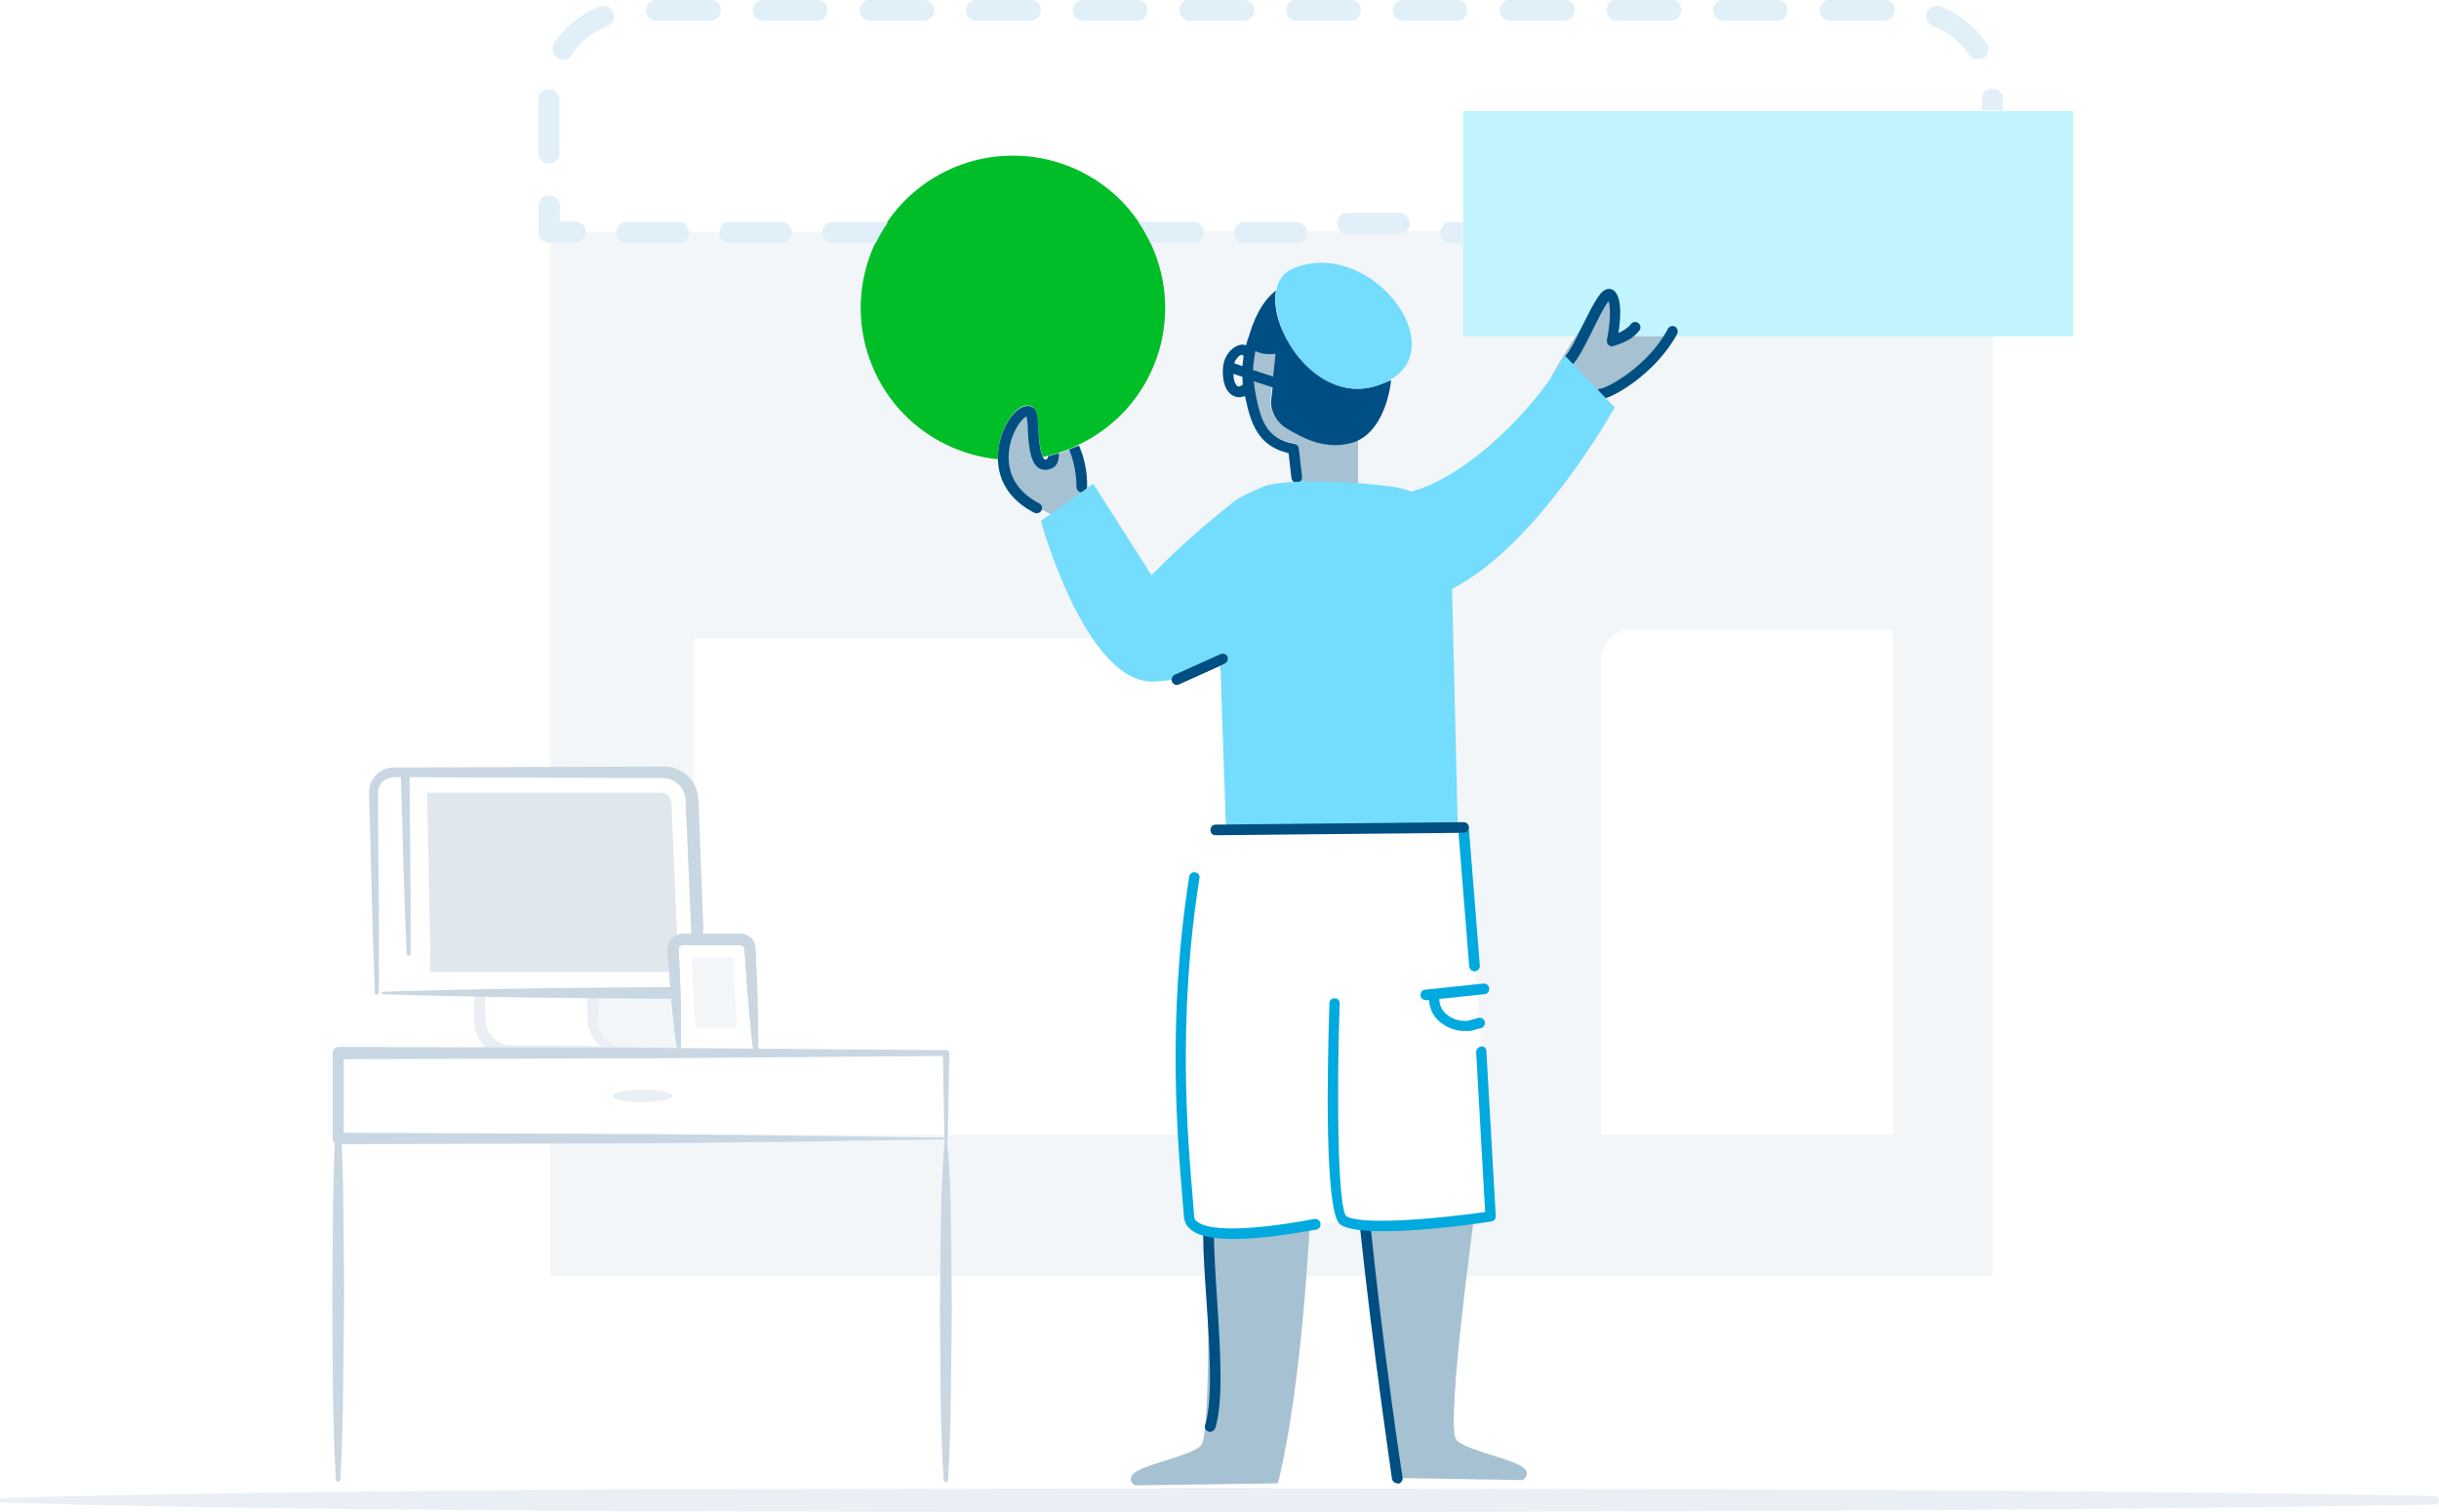
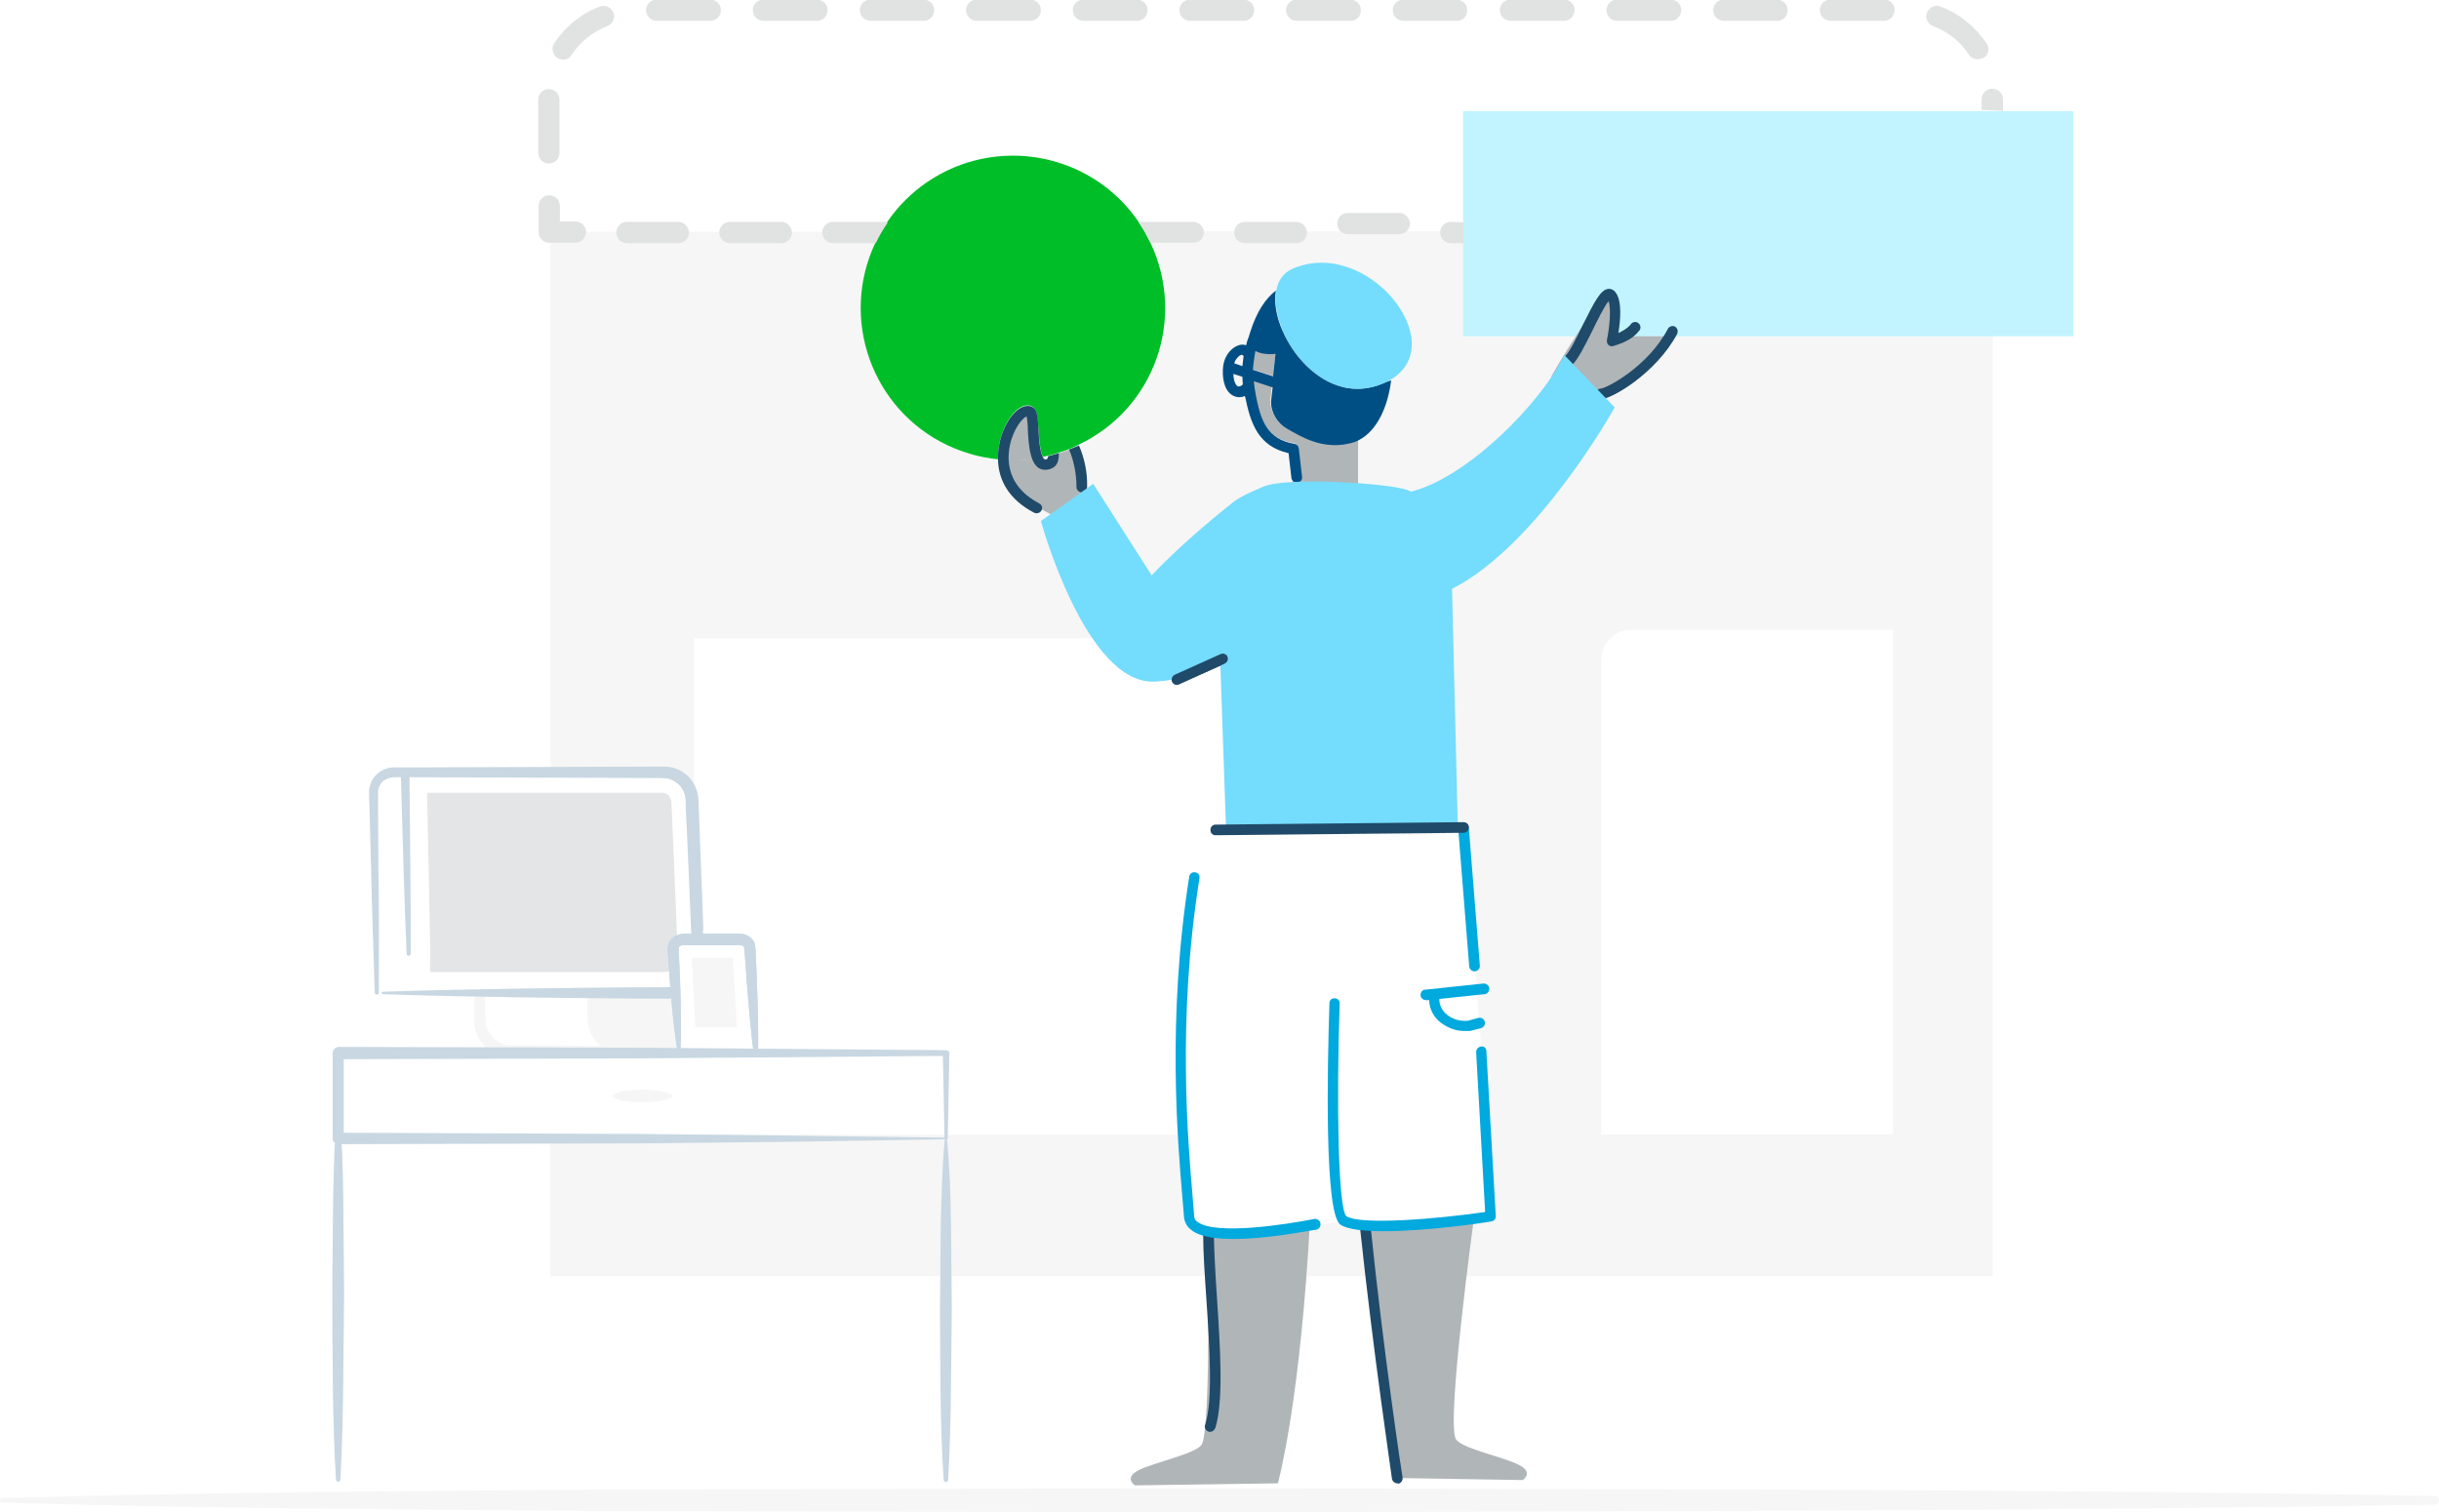
<svg xmlns="http://www.w3.org/2000/svg" id="customizeTheme" viewBox="0 0 596.8 370">
-   <style>.st0{fill:none}.st1{fill:#f3f6f8}.st2{fill:#00be28}.st3{fill:#c2f4ff}.st4{fill:#e1eff9}.st5{fill:#a6c1d1}.st6{fill:#00a9de}.st7{fill:#004f82}.st8{fill:#004f84}.st9{fill:#74dcfc}.st10{opacity:.26;fill:#86a6bd;enable-background:new}.st11{fill:#c8d7e2}.st12{fill:#e9eff4}</style>
+   <style>.st0{fill:none}.st1{fill:#F6F6F6}.st2{fill:#00be28}.st3{fill:#c2f4ff}.st4{fill:#E1E2E2}.st5{fill:#B0B5B8}.st6{fill:#00a9de}.st7{fill:#204A69}.st8{fill:#004f84}.st9{fill:#74dcfc}.st10{opacity:.26;fill:#969CA1;enable-background:new}.st11{fill:#c8d7e2}.st12{fill:#F6F6F6}</style>
  <path class="st0" d="M391.8 161.5v116.2h71.4V154.1h-64c-4.1 0-7.4 3.3-7.4 7.4z" />
  <path class="st1" d="M358.1 82V56.6H280c.5.9 1.1 1.9 1.5 2.9 8.8 18.5 1 40.7-17.5 49.6l-.4.2-.6.3c-1.5.7-3.1 1.2-4.7 1.7l-.7.2c-.3.1-.6.1-.9.2-.4.1-.9.2-1.3.3-.8-1.4-1-4.8-1.1-6.8-.2-3.3-.3-5.1-1.7-5.6-2.1-.8-4.8 1.3-6.6 5.2-1.1 2.4-1.7 5.1-1.6 7.8-20.5-2-35.4-20.3-33.4-40.7.4-4.3 1.6-8.4 3.4-12.3.5-1 1-1.9 1.5-2.9h-81.2v131.9c11.7.2 34.8-4.1 35.1 6.8v-39.2h151v46.6c12-.1 24.1 2.8 36.1.8.5-.1 1 .2 1.1.7 1.2 7 5.8 70.6 6.3 76.9.4 5.7 1.4 11.3.2 17.1-.1.4-.5.7-1 .7-4.3.2-8.6.8-12.9.8-4 0-19.4-.4-20.5-.8-1.4-.5-8 1.1-11.4 1.3-3.2.2-16.1 1.1-19.2 1.1-4 .1-8.1 0-8.2-3.9-.1-2.1-2.1-17.6-1.8-19.8H170.9c0 .5-24.5-.1-36.3-.2v34.8h353V82H358.1zm105.1 195.6h-71.4V161.5c0-4.1 3.3-7.4 7.4-7.4h64v123.5z" />
  <path class="st2" d="M281.5 59.4c-.5-1-1-1.9-1.5-2.9-.4-.7-.9-1.5-1.4-2.2-11.6-17-34.8-21.3-51.8-9.7-3.8 2.6-7.1 5.9-9.7 9.7-.5.7-.9 1.4-1.4 2.2-.5.9-1.1 1.9-1.5 2.9-8.8 18.6-.9 40.8 17.7 49.6 3.9 1.8 8 3 12.3 3.4-.1-2.7.5-5.3 1.6-7.8 1.8-3.9 4.5-6.1 6.6-5.2 1.3.5 1.4 2.3 1.7 5.6.1 2 .4 5.5 1.1 6.8.4-.1.9-.2 1.3-.3.3-.1.6-.1.9-.2l.7-.2c1.6-.5 3.2-1 4.7-1.7l.6-.3.4-.2c18.7-8.8 26.5-30.9 17.7-49.5z" />
  <path class="st0" d="M463.1 154.4h-64c-4.1 0-7.4 3.3-7.4 7.4V278h71.4V154.4z" />
  <path class="st3" d="M358 27.2V82.3h149.3V27.2z" />
  <path class="st1" d="M144.9 242.9l19.9-.1 1.4 15.8-16.2-1.5c.1 0-6.4-1.3-5.1-14.2z" />
  <path class="st4" d="M140.8 59.4h-6.4c-1.4 0-2.6-1.1-2.6-2.6v-6.4c0-1.4 1.1-2.6 2.6-2.6 1.4 0 2.6 1.1 2.6 2.6v3.8h3.8c1.4 0 2.6 1.1 2.6 2.6-.1 1.5-1.2 2.6-2.6 2.6zM134.3 40c-1.4 0-2.6-1.1-2.6-2.6v-13c0-1.4 1.1-2.6 2.6-2.6 1.4 0 2.6 1.1 2.6 2.6v13.1c0 1.3-1.1 2.5-2.6 2.5zm3.5-25.4c-1.4 0-2.6-1.1-2.6-2.6 0-.5.1-1 .4-1.4 2.7-4.1 6.6-7.3 11.2-9 1.3-.5 2.8.2 3.3 1.5s-.2 2.8-1.5 3.3c-3.6 1.4-6.7 3.9-8.8 7.1-.3.6-1.1 1.1-2 1.1zm346.1-.1c-.9 0-1.7-.4-2.1-1.1-2.1-3.2-5.2-5.7-8.8-7-1.3-.5-2-2-1.5-3.3s2-2 3.3-1.5c4.6 1.7 8.5 4.9 11.3 9 .8 1.2.5 2.8-.7 3.6-.5.1-1 .3-1.5.3zM461 5.1h-13.1c-1.4 0-2.6-1.1-2.6-2.6 0-1.4 1.1-2.6 2.6-2.6H461c1.4 0 2.6 1.1 2.6 2.6-.1 1.5-1.2 2.6-2.6 2.6zm-26.1 0h-13.1c-1.4 0-2.6-1.1-2.6-2.6 0-1.4 1.1-2.6 2.6-2.6h13c1.4 0 2.6 1.1 2.6 2.6s-1.1 2.6-2.5 2.6zm-26.1 0h-13.1c-1.4 0-2.6-1.1-2.6-2.6 0-1.4 1.1-2.6 2.6-2.6h13.1c1.4 0 2.6 1.1 2.6 2.6-.1 1.5-1.2 2.6-2.6 2.6zm-26.1 0h-13.1c-1.4 0-2.6-1.1-2.6-2.6 0-1.4 1.1-2.6 2.6-2.6h13.1c1.4 0 2.6 1.1 2.6 2.6-.1 1.5-1.2 2.6-2.6 2.6zm-26.2 0h-13.1c-1.4 0-2.6-1.1-2.6-2.6 0-1.4 1.1-2.6 2.6-2.6h13c1.4 0 2.6 1.1 2.6 2.6.1 1.5-1.1 2.6-2.5 2.6zm-26.1 0h-13.1c-1.4 0-2.6-1.1-2.6-2.6 0-1.4 1.1-2.6 2.6-2.6h13.1c1.4 0 2.6 1.1 2.6 2.6s-1.1 2.6-2.6 2.6zm-26.1 0h-13.1c-1.4 0-2.6-1.1-2.6-2.6 0-1.4 1.1-2.6 2.6-2.6h13.1c1.4 0 2.6 1.1 2.6 2.6s-1.2 2.6-2.6 2.6zm-26.1 0h-13.1c-1.4 0-2.6-1.1-2.6-2.6 0-1.4 1.1-2.6 2.6-2.6h13.1c1.4 0 2.6 1.1 2.6 2.6s-1.2 2.6-2.6 2.6zm-26.1 0H239c-1.4 0-2.6-1.1-2.6-2.6 0-1.4 1.1-2.6 2.6-2.6h13.1c1.4 0 2.6 1.1 2.6 2.6s-1.2 2.6-2.6 2.6zm-26.1 0h-13c-1.4 0-2.6-1.1-2.6-2.6 0-1.4 1.1-2.6 2.6-2.6h13c1.4 0 2.6 1.1 2.6 2.6s-1.2 2.6-2.6 2.6zm-26.1 0h-13.1c-1.4 0-2.6-1.1-2.6-2.6 0-1.4 1.1-2.6 2.6-2.6h13.1c1.4 0 2.6 1.1 2.6 2.6s-1.2 2.6-2.6 2.6zm-26.1 0h-13.1c-1.4 0-2.6-1.1-2.6-2.6 0-1.4 1.1-2.6 2.6-2.6h13.1c1.4 0 2.6 1.1 2.6 2.6s-1.2 2.6-2.6 2.6z" />
  <path class="st5" d="M320.5 299.2s-1.8 39.6-7.8 63.8l-35 .5s-2.8-1.8.9-3.7c3.9-2 14.4-4.1 15.5-6.4 2.3-4.6 1.4-51.7 1.4-51.7M334.2 300.4s1.8 37 7.8 61.3l30.6.5s2.8-1.8-.9-3.7c-3.9-2-14.4-4.1-15.5-6.4-2.3-4.6 4.5-54.3 4.5-54.3" />
  <path class="st0" d="M256.6 113.3s.8.7 1.1-2c-1.2.3-2.4.6-3.6.8.6 1.1 1.3 1.6 2.5 1.2z" />
  <path class="st5" d="M256.6 113.3c-1.2.4-2-.1-2.5-1.2-2.1.4-4.2.5-6.3.5-.8 0-1.5 0-2.2-.1.3 4.2 2.4 8.5 8.1 11.5l4.2 2.3 7-4.3c.7-5.8-.5-10-1.8-12.6-1.7.8-3.5 1.4-5.3 1.9-.4 2.7-1.2 2-1.2 2z" />
  <path class="st5" d="M254.1 112.1c-1.6-3.2-.9-11.2-2.1-11.7-2.3-.9-6.9 5.4-6.4 12.2.7 0 1.5.1 2.2.1 2.2 0 4.3-.2 6.3-.6z" />
  <path class="st6" d="M348.8 244.7c-.7 0-1.3-.6-1.2-1.3 0-.6.5-1.2 1.1-1.2l14.2-1.5c.7-.1 1.4.4 1.5 1.1.1.7-.4 1.4-1.1 1.5h-.1l-14.2 1.5-.2-.1z" />
  <path class="st6" d="M358.6 252.3c-2.4.1-4.8-.9-6.6-2.5-1.6-1.5-2.4-3.5-2.3-5.7 0-.7.6-1.2 1.2-1.2h.1c.7 0 1.2.6 1.2 1.4-.1 1.4.5 2.7 1.5 3.7 1.5 1.4 3.5 2 5.5 1.8l2.5-.7c.7-.2 1.4.2 1.6.9s-.2 1.4-.9 1.6l-2.7.7h-1.1z" />
  <path class="st7" d="M288 167.6c-.7 0-1.3-.6-1.3-1.3 0-.5.3-1 .8-1.2l11.1-5c.6-.3 1.4-.1 1.7.5.3.6.1 1.4-.5 1.7 0 0-.1 0-.1.1l-11.1 5c-.3.1-.5.2-.6.2z" />
  <path class="st0" d="M301.7 91.5c.1 1.5.5 2.7 1 3 .4.2.9 0 1.3-.3-.1-.6-.1-1.3-.1-1.9l-2.2-.8zM303.2 87.2c-.5.4-.9 1-1.1 1.7l2 .7c.1-.8.2-1.7.3-2.5-.1-.1-.3-.2-.4-.3-.3.1-.6.2-.8.4z" />
  <path class="st5" d="M314.7 104.7c-2.4-1.4-3.8-3.9-3.9-6.6l.4-3.5-4.6-1.5c.1 1.2.2 2.4.5 3.5 1.3 6.1 2.8 10.8 9.4 11.8.6.1 1 .5 1.1 1.1l.8 7c.1.7-.4 1.3-1.1 1.4h-.2c-.3 0-.6-.1-.8-.3v3.2l16 .9v-14.3c-.7.4-1.4.6-2.2.8-6.6 1.7-11.9-1.5-15.4-3.5zM328.5 94.7l-4.1-11.1s-5.5-3.1-10.6-2.7c2.6 6.1 8 12.1 14.7 13.8zM307.2 85.8c-.4 1.5-.6 3-.6 4.6l4.9 1.6.6-5.5s-3 .4-4.9-.7z" />
  <path class="st8" d="M338.2 93.9c-3.1 1.3-6.5 1.6-9.7.8-6.7-1.7-12.1-7.7-14.7-13.8-1.5-3.4-2.1-6.9-1.6-9.8-2.6 2-4.7 5.2-6.3 10.2-.1.3-.2.7-.3 1-.3.7-.5 1.4-.7 2.2-.5-.2-1-.2-1.5-.1-1.7.4-3.7 2.2-4.1 5.2-.3 2.5.1 5.8 2.2 7.1.5.3 1.1.5 1.7.5.5 0 1-.1 1.4-.3 0 .1 0 .2.1.3 1.3 6.3 3.1 12 10.6 13.7l.7 6.1c.1.6.6 1.1 1.3 1.1h.2c.7-.1 1.2-.7 1.1-1.4l-.8-7c-.1-.6-.5-1-1.1-1.1-6.7-1.1-8.2-5.8-9.4-11.8-.2-1.2-.4-2.3-.5-3.5l4.6 1.5-.4 3.5c0 2.7 1.5 5.2 3.9 6.6 3.5 2 8.7 5.2 15.4 3.6.8-.2 1.5-.4 2.2-.8 4.5-2.3 7.1-8.2 7.9-14.6-.8.2-1.5.5-2.2.8zm-35.4.6c-.5-.3-1-1.5-1-3l2.2.7c0 .6.1 1.3.1 1.9-.4.4-1 .6-1.3.4zm1.2-4.9l-2-.7c.2-.7.6-1.2 1.1-1.7.2-.2.5-.3.8-.4.1.1.2.2.4.3-.1.8-.2 1.6-.3 2.5zm7.5 2.5l-4.9-1.6c.1-1.5.3-3.1.6-4.6 1.9 1.1 4.9.7 4.9.7l-.6 5.5z" />
  <path class="st9" d="M316.2 65.8c-2.2 1-3.5 2.9-3.9 5.3-1.8 10.2 10.8 29.1 26 22.8.7-.3 1.4-.6 2-1 15-8.9-5.8-35.1-24.1-27.1z" />
  <path class="st10" d="M105.2 237.9h57.4c1.8 0 3.3-1.5 3.3-3.3v-.1l-1.6-38.2c-.1-1.3-1.1-2.4-2.5-2.3h-57.3l.8 38.9" />
  <path class="st11" d="M166 258.5c-1.1-6.1-1.6-12.2-2.1-18.4l-.3-4.6-.2-2.3v-.6-.8c.1-.7.3-1.3.7-1.8.8-.9 1.9-1.4 3.1-1.5H181c1.2 0 2.3.5 3.1 1.4.4.5.7 1.1.7 1.8l.1 1.2.1 2.3.2 4.6c.2 6.2.4 12.3.3 18.5 0 .3-.3.5-.5.5s-.4-.2-.5-.4c-.8-6.1-1.3-12.3-1.8-18.4l-.3-4.6-.2-2.3-.1-1.1c0-.1-.1-.2-.1-.3-.3-.3-.6-.4-1-.4h-13.8c-.4 0-.7.1-1 .4-.1.1-.1.2-.1.3v1l.1 2.3.2 4.6c.2 6.2.4 12.3 0 18.5 0 .1-.1.2-.3.2 0 .2-.1.1-.1-.1z" />
  <path class="st1" d="M180.3 251.4l-1-17h-10l.9 17z" />
  <path class="st0" d="M150.1 268.2h13.8" />
  <path class="st12" d="M150.1 267.9c1.1-.6 2.2-1 3.5-1 1.2-.1 2.3-.2 3.5-.2 1.1 0 2.3.1 3.5.2s2.3.4 3.5.8c.3.1.4.4.3.7-.1.1-.2.3-.3.3-1.1.4-2.3.7-3.5.8-1.1.1-2.3.2-3.5.2s-2.3 0-3.5-.2c-1.2-.1-2.4-.4-3.5-1-.1-.1-.2-.3-.1-.4 0-.1 0-.2.1-.2zM162.2 256.6c-6.6-.5-13.2-.6-19.7-.7l-9.9-.1h-7.4c-.7 0-1.3-.1-2-.3-2.6-.9-4.4-3.4-4.4-6.1l-.1-6.7c-.9 0-1.8-.1-2.6-.1l-.1 6.8c-.1 4 2.4 7.6 6.2 8.9.9.3 1.9.4 2.9.4h7.4l9.9-.1c6.6-.1 13.2-.3 19.7-.7.3 0 .5-.3.5-.6 0-.5-.2-.7-.4-.7z" />
  <path class="st12" d="M152.7 256.6c-3.3-.4-5.8-2.9-6.3-5.8-.2-1.3 0-3.3 0-5l.1-3.7h-2.9l.1 3.7c.1 1.8-.1 3.4.3 5.5.5 2 1.7 3.7 3.3 4.9 1.6 1.1 3.5 1.7 5.5 1.4.2 0 .4-.2.5-.5-.2-.2-.4-.5-.6-.5z" />
  <path class="st11" d="M165.1 241.3c-.7.2-1.4.3-2.1.3h-2c-10.8 0-21.6.2-32.4.3-11.6.2-23.3.4-34.9.8-.1 0-.3.1-.3.3 0 .1.1.3.3.3 11.6.4 23.3.6 34.9.8 11.6.1 23.3.3 34.9.3H163.8c.4 0 .9-.1 1.3-.2v-2.9z" />
  <path class="st11" d="M172.1 227.1l-.9-23.4-.2-5.8c-.1-1 0-1.8-.2-3.1-.5-3.6-3.3-6.5-6.9-7.1-.8-.1-1.6-.1-2.3-.1h-.3l-60.8.2h-3.8c-1.6-.1-3.1.5-4.3 1.5-1.2 1-1.9 2.5-2.1 4.1 0 1.5 0 2.6.1 3.9l.4 15.2c.2 10.1.6 20.3.9 30.4 0 .3.2.5.5.5s.5-.2.5-.5c0-10.1.1-20.3-.1-30.4l-.1-15.2v-3.7c.1-1 .6-1.9 1.3-2.5.8-.6 1.8-.9 2.8-.9h1.5l.6 21c.2 7.4.5 14.8.8 22.2 0 .3.2.5.5.5s.5-.2.5-.5c0-7.4 0-14.8-.1-22.2l-.2-21h.1l59.4.2h.8c.9 0 1.8 0 2.7.1 1.5.3 2.9 1.2 3.7 2.5.4.7.7 1.4.8 2.2.1.7.1 1.9.1 2.8l.3 5.8.5 11.7.5 11.7.1 2.3c.9 0 1.8 0 2.7.1l.2-2.5z" />
  <path class="st11" d="M166 258.5c-1.1-6.1-1.6-12.2-2.1-18.4l-.3-4.6-.2-2.3v-.6-.8c.1-.7.3-1.3.7-1.8.8-.9 1.9-1.4 3.1-1.5H181c1.2 0 2.3.5 3.1 1.4.4.5.7 1.1.7 1.8l.1 1.2.1 2.3.2 4.6c.2 6.2.4 12.3.3 18.5 0 .3-.3.5-.5.5s-.4-.2-.5-.4c-.8-6.1-1.3-12.3-1.8-18.4l-.3-4.6-.2-2.3-.1-1.1c0-.1-.1-.2-.1-.3-.3-.3-.6-.4-1-.4h-13.8c-.4 0-.7.1-1 .4-.1.1-.1.2-.1.3v1l.1 2.3.2 4.6c.2 6.2.4 12.3 0 18.5 0 .1-.1.2-.3.2 0 .2-.1.1-.1-.1z" />
  <path class="st1" d="M180.3 251.4l-1-17h-10l.9 17z" />
  <path class="st0" d="M150.1 268.2h13.8" />
  <path class="st12" d="M150.1 267.9c1.1-.6 2.2-1 3.5-1 1.2-.1 2.3-.2 3.5-.2 1.1 0 2.3.1 3.5.2s2.3.4 3.5.8c.3.1.4.4.3.7-.1.1-.2.3-.3.3-1.1.4-2.3.7-3.5.8-1.1.1-2.3.2-3.5.2s-2.3 0-3.5-.2c-1.2-.1-2.4-.4-3.5-1-.1-.1-.2-.3-.1-.4 0-.1 0-.2.1-.2zM.5 366.6c49.6-1.4 99.2-1.7 148.8-2.1l148.8-.3c99.2.3 198.4.1 297.7 1.9.6 0 1 .5 1 1.1 0 .5-.4.9-1 1-99.2 1.7-198.4 1.6-297.7 1.9l-148.8-.3c-49.6-.4-99.2-.6-148.8-2.1-.3 0-.5-.2-.5-.5 0-.4.2-.6.5-.6z" />
  <path class="st7" d="M296.1 350.4c-.7 0-1.3-.6-1.3-1.3 0-.1 0-.2.1-.4 1.9-6.1 1.1-18.6.3-30.6-.4-5.9-.8-11.5-.8-16.4 0-.7.6-1.3 1.3-1.3.7 0 1.3.6 1.3 1.3.1 4.8.4 10.3.8 16.2.8 12.3 1.6 24.9-.4 31.5-.3.7-.8 1-1.3 1zM341.9 363c-.6 0-1.2-.5-1.3-1.1 0-.3-4.6-31-7.8-61.3-.1-.7.4-1.4 1.1-1.5s1.4.4 1.5 1.1v.2c3.1 30.3 7.7 60.9 7.8 61.2.1.7-.4 1.4-1.1 1.5 0-.1-.1-.1-.2-.1z" />
  <path class="st4" d="M484.9 26.9v-2.6c0-1.4 1.1-2.6 2.6-2.6 1.4 0 2.6 1.1 2.6 2.6v2.8" />
  <path class="st5" d="M397.9 82.3v-.7c-1 .8-2.2 1.4-3.4 1.7 0 0 2.9-10.4-.2-11.1-3-.7-14.7 19.9-14.7 19.9l4.2 10.1s4.5-4.1 19.1-11.5c3.3-3.1 5.2-6 6.2-8.4h-11.2z" />
  <path class="st7" d="M391.7 97.7c-.7 0-1.3-.6-1.2-1.4 0-.7.6-1.2 1.2-1.2 1.4-.1 11.5-5.3 16.4-14.6.3-.6 1.1-.9 1.7-.6s.9 1.1.6 1.7v.1c-5.2 9.7-16.1 16-18.7 16zM383.8 89.5c-.7 0-1.3-.6-1.3-1.3 0-.4.2-.7.4-1 1.1-.9 2.8-4.4 4.3-7.5 3.1-6.2 4.5-8.8 6.3-9 .6-.1 1.3.2 1.7.7 1.8 2.1 1.3 7.1.8 10.1 1.1-.5 2.3-1.2 3-2.1.4-.6 1.2-.8 1.8-.4.6.4.8 1.2.4 1.8 0 0 0 .1-.1.1-2 2.8-6.3 3.7-6.4 3.8-.7.2-1.4-.3-1.5-1v-.5c.6-2.9 1.1-7.6.4-9.5-1 1.2-2.8 4.8-4 7.3-1.8 3.6-3.5 7-4.9 8.3-.3 0-.6.2-.9.2z" />
  <path class="st0" d="M255.6 112.4c.1 0 .2.1.5 0 .2-.1.3-.4.4-.8-.4.1-.9.2-1.3.3.1.2.2.4.4.5zM252 100.4c1.2.5.5 8.5 2.1 11.7.4-.1.7-.1 1.1-.2-.8-1.4-1-4.8-1.1-6.8-.2-3.3-.3-5.1-1.7-5.6-2.1-.8-4.8 1.3-6.6 5.2-1.1 2.4-1.7 5.1-1.6 7.8.5 0 .9.1 1.4.1-.4-6.8 4.2-13.1 6.4-12.2z" />
  <path class="st0" d="M255.6 112.4c.1 0 .2.1.5 0 .2-.1.3-.4.4-.8-.4.1-.9.2-1.3.3.1.2.2.4.4.5z" />
  <path class="st0" d="M255.6 112.4c.1 0 .2.1.5 0 .2-.1.3-.4.4-.8-.4.1-.9.2-1.3.3.1.2.2.4.4.5zM256.5 111.6l.9-.2c-.3.1-.6.2-.9.2zM263.9 109l-.4.2.4-.2z" />
  <path class="st4" d="M166 54.3h-12.6c-1.4 0-2.6 1.1-2.6 2.6 0 1.4 1.1 2.6 2.6 2.6H166c1.4 0 2.6-1.1 2.6-2.6-.1-1.4-1.2-2.6-2.6-2.6zM191.2 54.3h-12.6c-1.4 0-2.6 1.1-2.6 2.6 0 1.4 1.1 2.6 2.6 2.6h12.6c1.4 0 2.6-1.1 2.6-2.6-.1-1.4-1.2-2.6-2.6-2.6zM317.2 54.3h-12.6c-1.4 0-2.6 1.1-2.6 2.6 0 1.4 1.1 2.6 2.6 2.6h12.6c1.4 0 2.6-1.1 2.6-2.6 0-1.4-1.2-2.6-2.6-2.6zM355 54.3c-1.4 0-2.6 1.1-2.6 2.6 0 1.4 1.1 2.6 2.6 2.6h3.1v-5.1l-3.1-.1zM342.4 52.1h-12.6c-1.4 0-2.6 1.1-2.6 2.6 0 1.4 1.1 2.6 2.6 2.6h12.6c1.4 0 2.6-1.1 2.6-2.6-.1-1.4-1.2-2.6-2.6-2.6zM216.4 54.3h-12.6c-1.4 0-2.6 1.1-2.6 2.6 0 1.4 1.1 2.6 2.6 2.6h10.5c.8-1.7 1.8-3.4 2.9-5-.3-.2-.6-.2-.8-.2zM292 54.3h-12.6c-.3 0-.5 0-.8.1 1.1 1.6 2.1 3.3 2.9 5H292c1.4 0 2.6-1.1 2.6-2.6-.1-1.3-1.2-2.5-2.6-2.5z" />
  <path class="st0" d="M255.6 112.4c.1 0 .2.1.5 0 .2-.1.3-.4.4-.8-.4.1-.9.2-1.3.3.1.2.2.4.4.5z" />
  <path class="st7" d="M257.4 111.4l-.9.2c-.1.4-.2.7-.4.8-.4.1-.5 0-.5 0-.2-.1-.3-.3-.4-.5-.8-1.4-1-4.8-1.1-6.8-.2-3.3-.3-5.1-1.7-5.6-2.1-.8-4.8 1.3-6.6 5.2-1.1 2.4-1.7 5.1-1.6 7.8.1 4.8 2.5 9.7 8.9 13 .2.1.4.1.6.1.7 0 1.3-.6 1.3-1.3 0-.5-.3-.9-.7-1.1-9.1-4.8-7.8-12.5-6.8-15.7 1.1-3.4 2.9-5.3 3.7-5.6.2 1.1.3 2.2.3 3.3.2 3.7.5 7.8 2.6 9.3.8.5 1.8.6 2.8.3 1.9-.6 2.2-2.1 2.2-3.9-.2.1-.6.2-1 .3l-.4.1-.3.1z" />
  <path class="st7" d="M257.7 111.3l.4-.1-.7.2.3-.1zM263.1 109.4l-.2.1c-.5.2-1 .4-1.3.5 1.2 2.9 1.8 6 1.8 9.2 0 .7.6 1.3 1.3 1.3.7 0 1.3-.6 1.3-1.3.1-3.5-.6-7-2-10.2l-.4.2-.5.2z" />
  <path class="st7" d="M263.5 109.2l-.6.3.2-.1.4-.2z" />
  <path class="st6" d="M301.9 303.2c-4.4 0-8.3-.5-10.4-2.2-1.1-.8-1.7-2-1.8-3.3-.1-1.1-.2-2.8-.4-4.9-1.1-13-3.8-43.6 1.7-78.3.1-.7.8-1.2 1.5-1 .7.1 1.1.7 1 1.4-5.5 34.4-2.8 64.7-1.7 77.7.2 2.2.3 3.9.4 5 0 .6.3 1.1.8 1.4 4.4 3.4 22.1.6 28.6-.7.7-.1 1.4.4 1.5 1.1s-.3 1.3-.9 1.5c-1.7.2-11.8 2.3-20.3 2.3zM338.6 301.3c-4.8 0-8.8-.4-10.6-1.6-4-2.6-3.2-38.8-2.7-54.2 0-.7.5-1.2 1.2-1.2h.1c.7 0 1.3.6 1.2 1.3-.8 23.8-.4 49.8 1.6 52 3.5 2.3 22.2.7 34-1l-2.2-39.1c0-.7.5-1.3 1.2-1.4s1.3.4 1.3 1.1v.1l2.3 40.3c0 .7-.4 1.2-1.1 1.3-2 .4-15.9 2.4-26.3 2.4zM360.8 237.7c-.7 0-1.2-.5-1.3-1.2l-2.7-33.8c-.1-.7.5-1.3 1.2-1.4.7-.1 1.3.5 1.4 1.2l2.7 33.8c.1.7-.5 1.3-1.2 1.4h-.1z" />
  <path class="st9" d="M395.1 99.7l-12.3-12.8c-6 12.1-23.9 30-37.5 33.4-.3-.1-.6-.2-1-.4-4.3-1.6-29.2-3.3-35.2-.8-3.8 1.6-6.5 2.9-8.2 4.5-11.7 9.2-19.1 17.2-19.1 17.2l-14.3-22.4-12.8 9.1s11 40.2 27.9 39.3c5.6-.3 11-1.8 16-4.3L300 203l56.7-1-1.4-57.9c21.1-10.7 39.8-44.4 39.8-44.4z" />
  <path class="st7" d="M297.4 204.4c-.7 0-1.3-.6-1.2-1.4 0-.7.6-1.2 1.2-1.2l60.7-.6c.7 0 1.3.5 1.3 1.2v.1c0 .7-.6 1.3-1.3 1.3l-60.7.6zM288 167.6c-.7 0-1.3-.6-1.3-1.3 0-.5.3-1 .8-1.2l11.1-5c.6-.3 1.4-.1 1.7.5.3.6.1 1.4-.5 1.7 0 0-.1 0-.1.1l-11.1 5c-.3.1-.5.2-.6.2z" />
  <path class="st11" d="M231.9 278.8h-.2l-36.9.6-37.2.4-74.8.2c-.8 0-1.4-.6-1.4-1.4v-20.9c0-.8.6-1.4 1.4-1.5l74.4.2 74.4.6c.4 0 .7.3.7.7l-.4 21.1zm-.8-.4v-.2l-.4-20.5.7.7-74.4.6-74.4.2 1.5-1.5v20.9l-1.4-1.4 73.9.3 37.1.4 37.4.5z" />
  <path class="st0" d="M82.7 270.9v91.3" />
  <path class="st11" d="M83 270.9c.7 7.6.9 15.2 1 22.8l.2 22.8c-.2 15.2-.1 30.4-.9 45.6 0 .3-.3.5-.6.5-.2 0-.4-.2-.5-.5-.9-15.2-.8-30.4-.9-45.6l.2-22.8c.2-7.6.3-15.2 1-22.8 0-.1.1-.3.3-.3.1.1.2.2.2.3z" />
  <path class="st0" d="M231.5 278.6v83.6" />
  <path class="st11" d="M231.7 278.6c.7 7 .9 13.9 1 20.9l.2 20.9c-.2 13.9-.1 27.9-.9 41.8 0 .3-.3.5-.6.5-.2 0-.4-.2-.5-.5-.9-13.9-.8-27.9-.9-41.8l.2-20.9c.2-7 .3-13.9 1-20.9 0-.1.1-.3.3-.3.1.1.2.2.2.3z" />
</svg>
